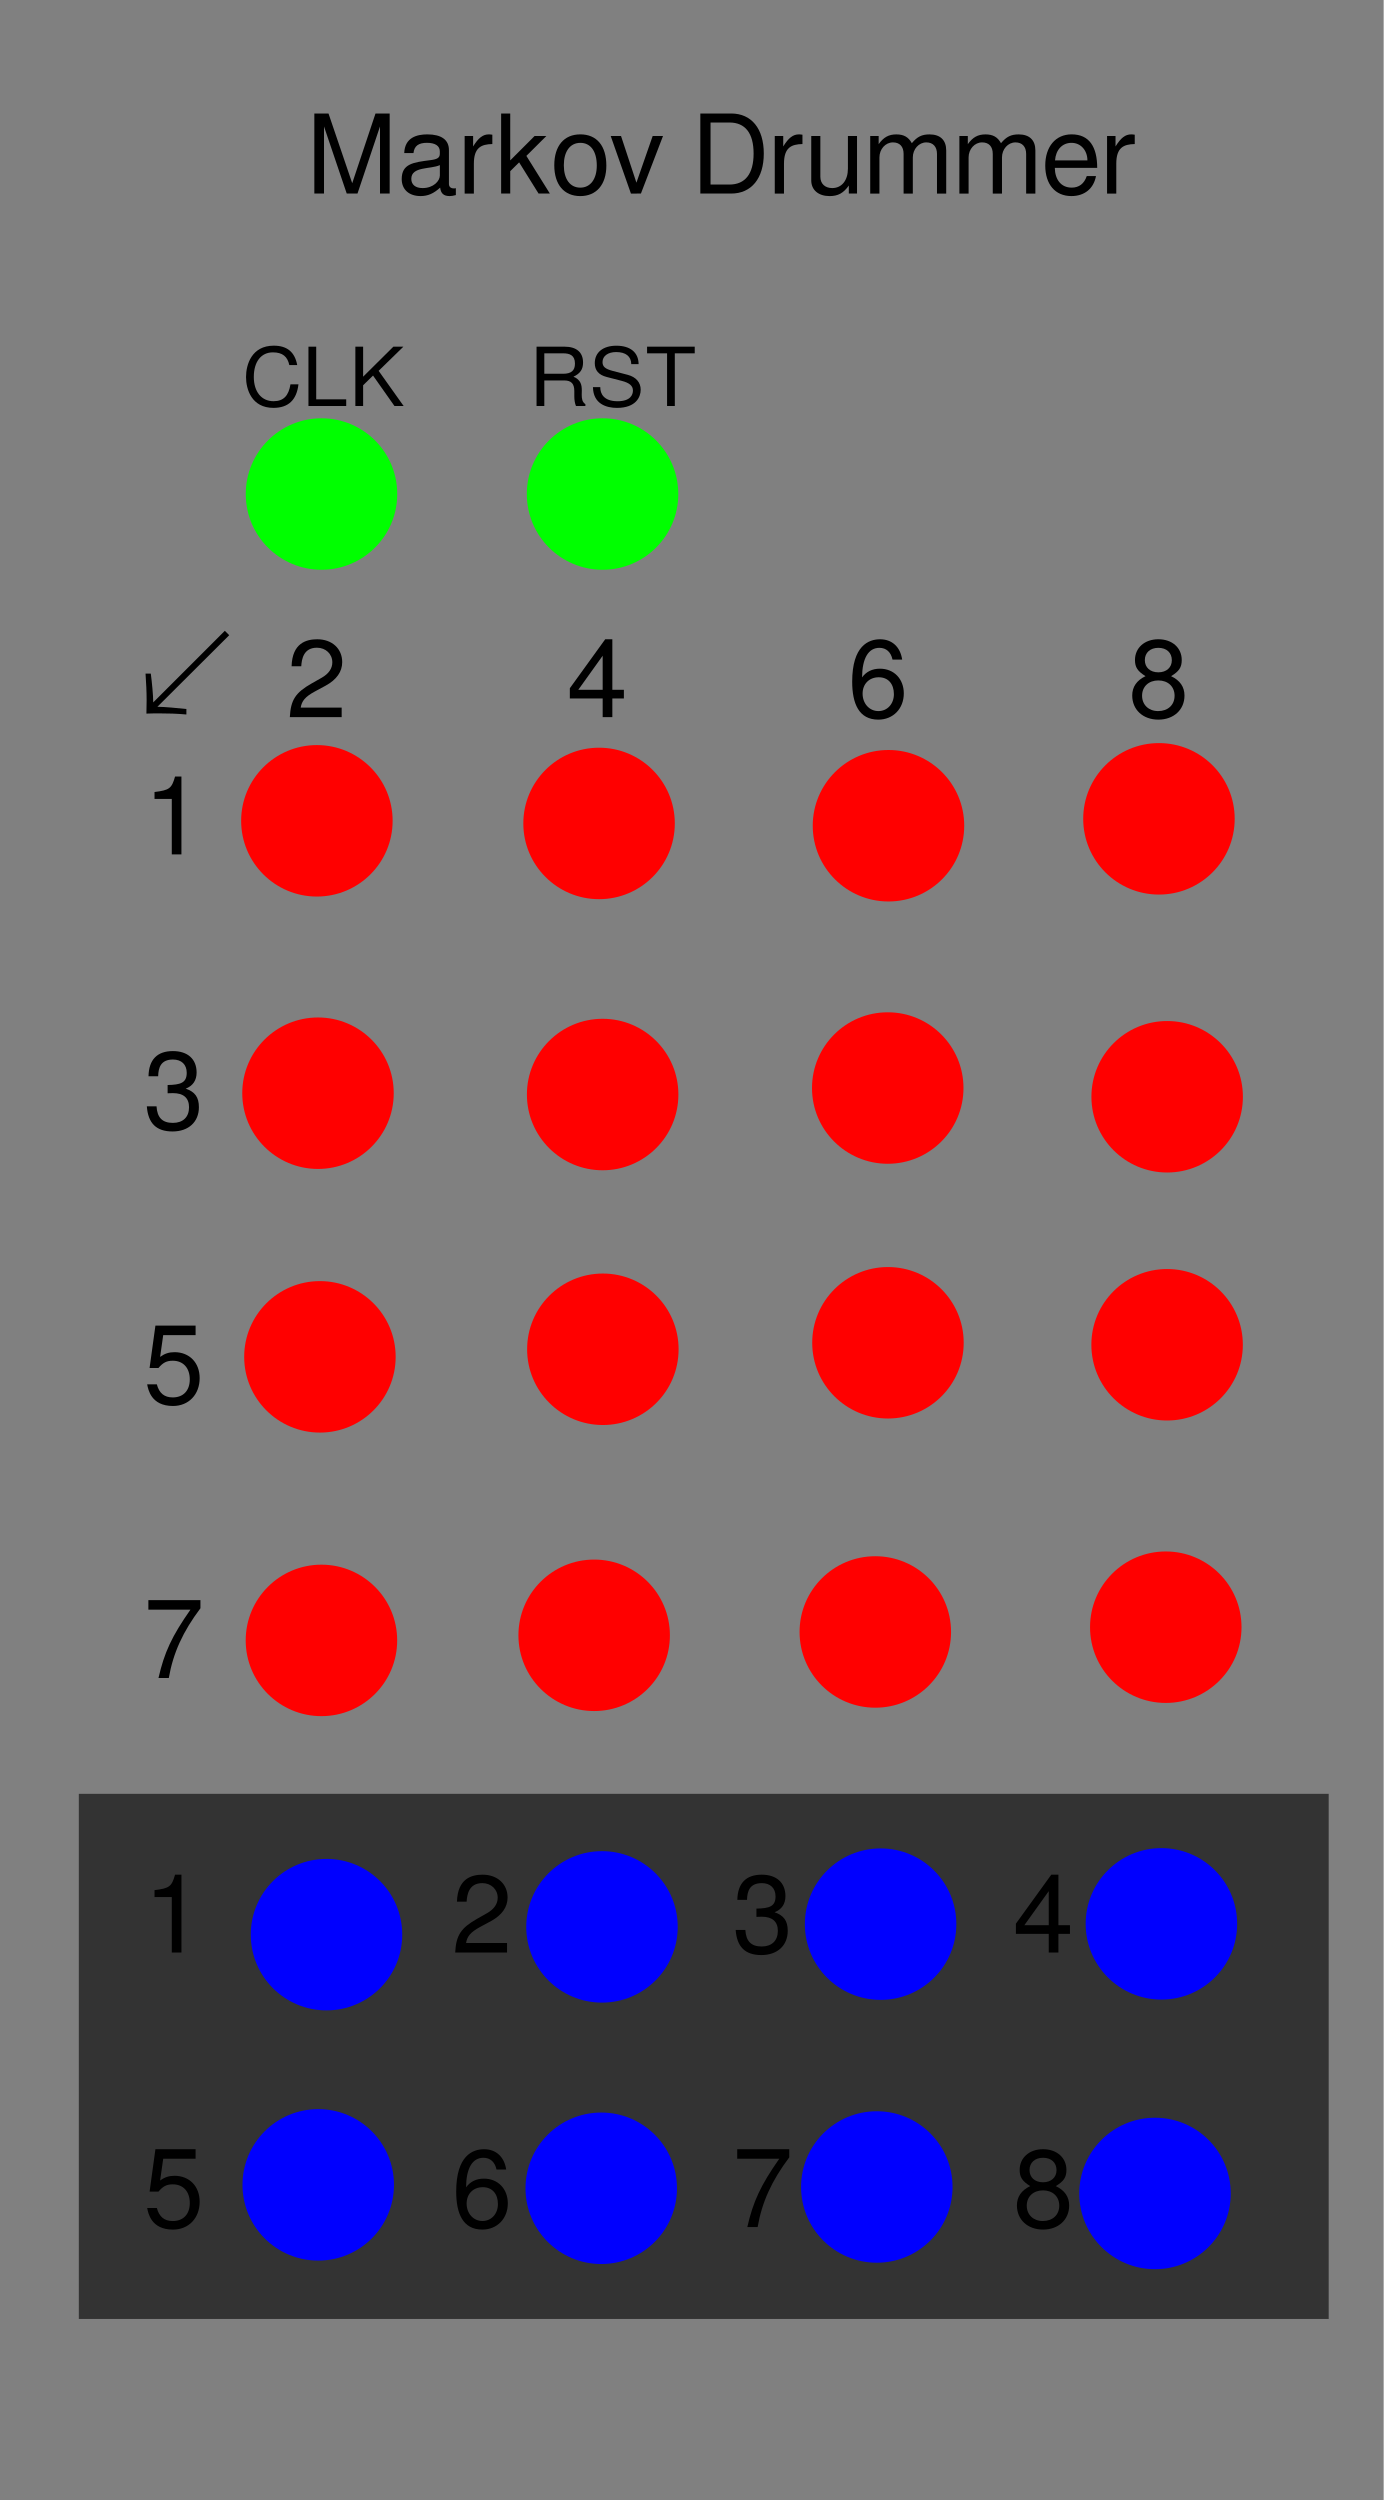
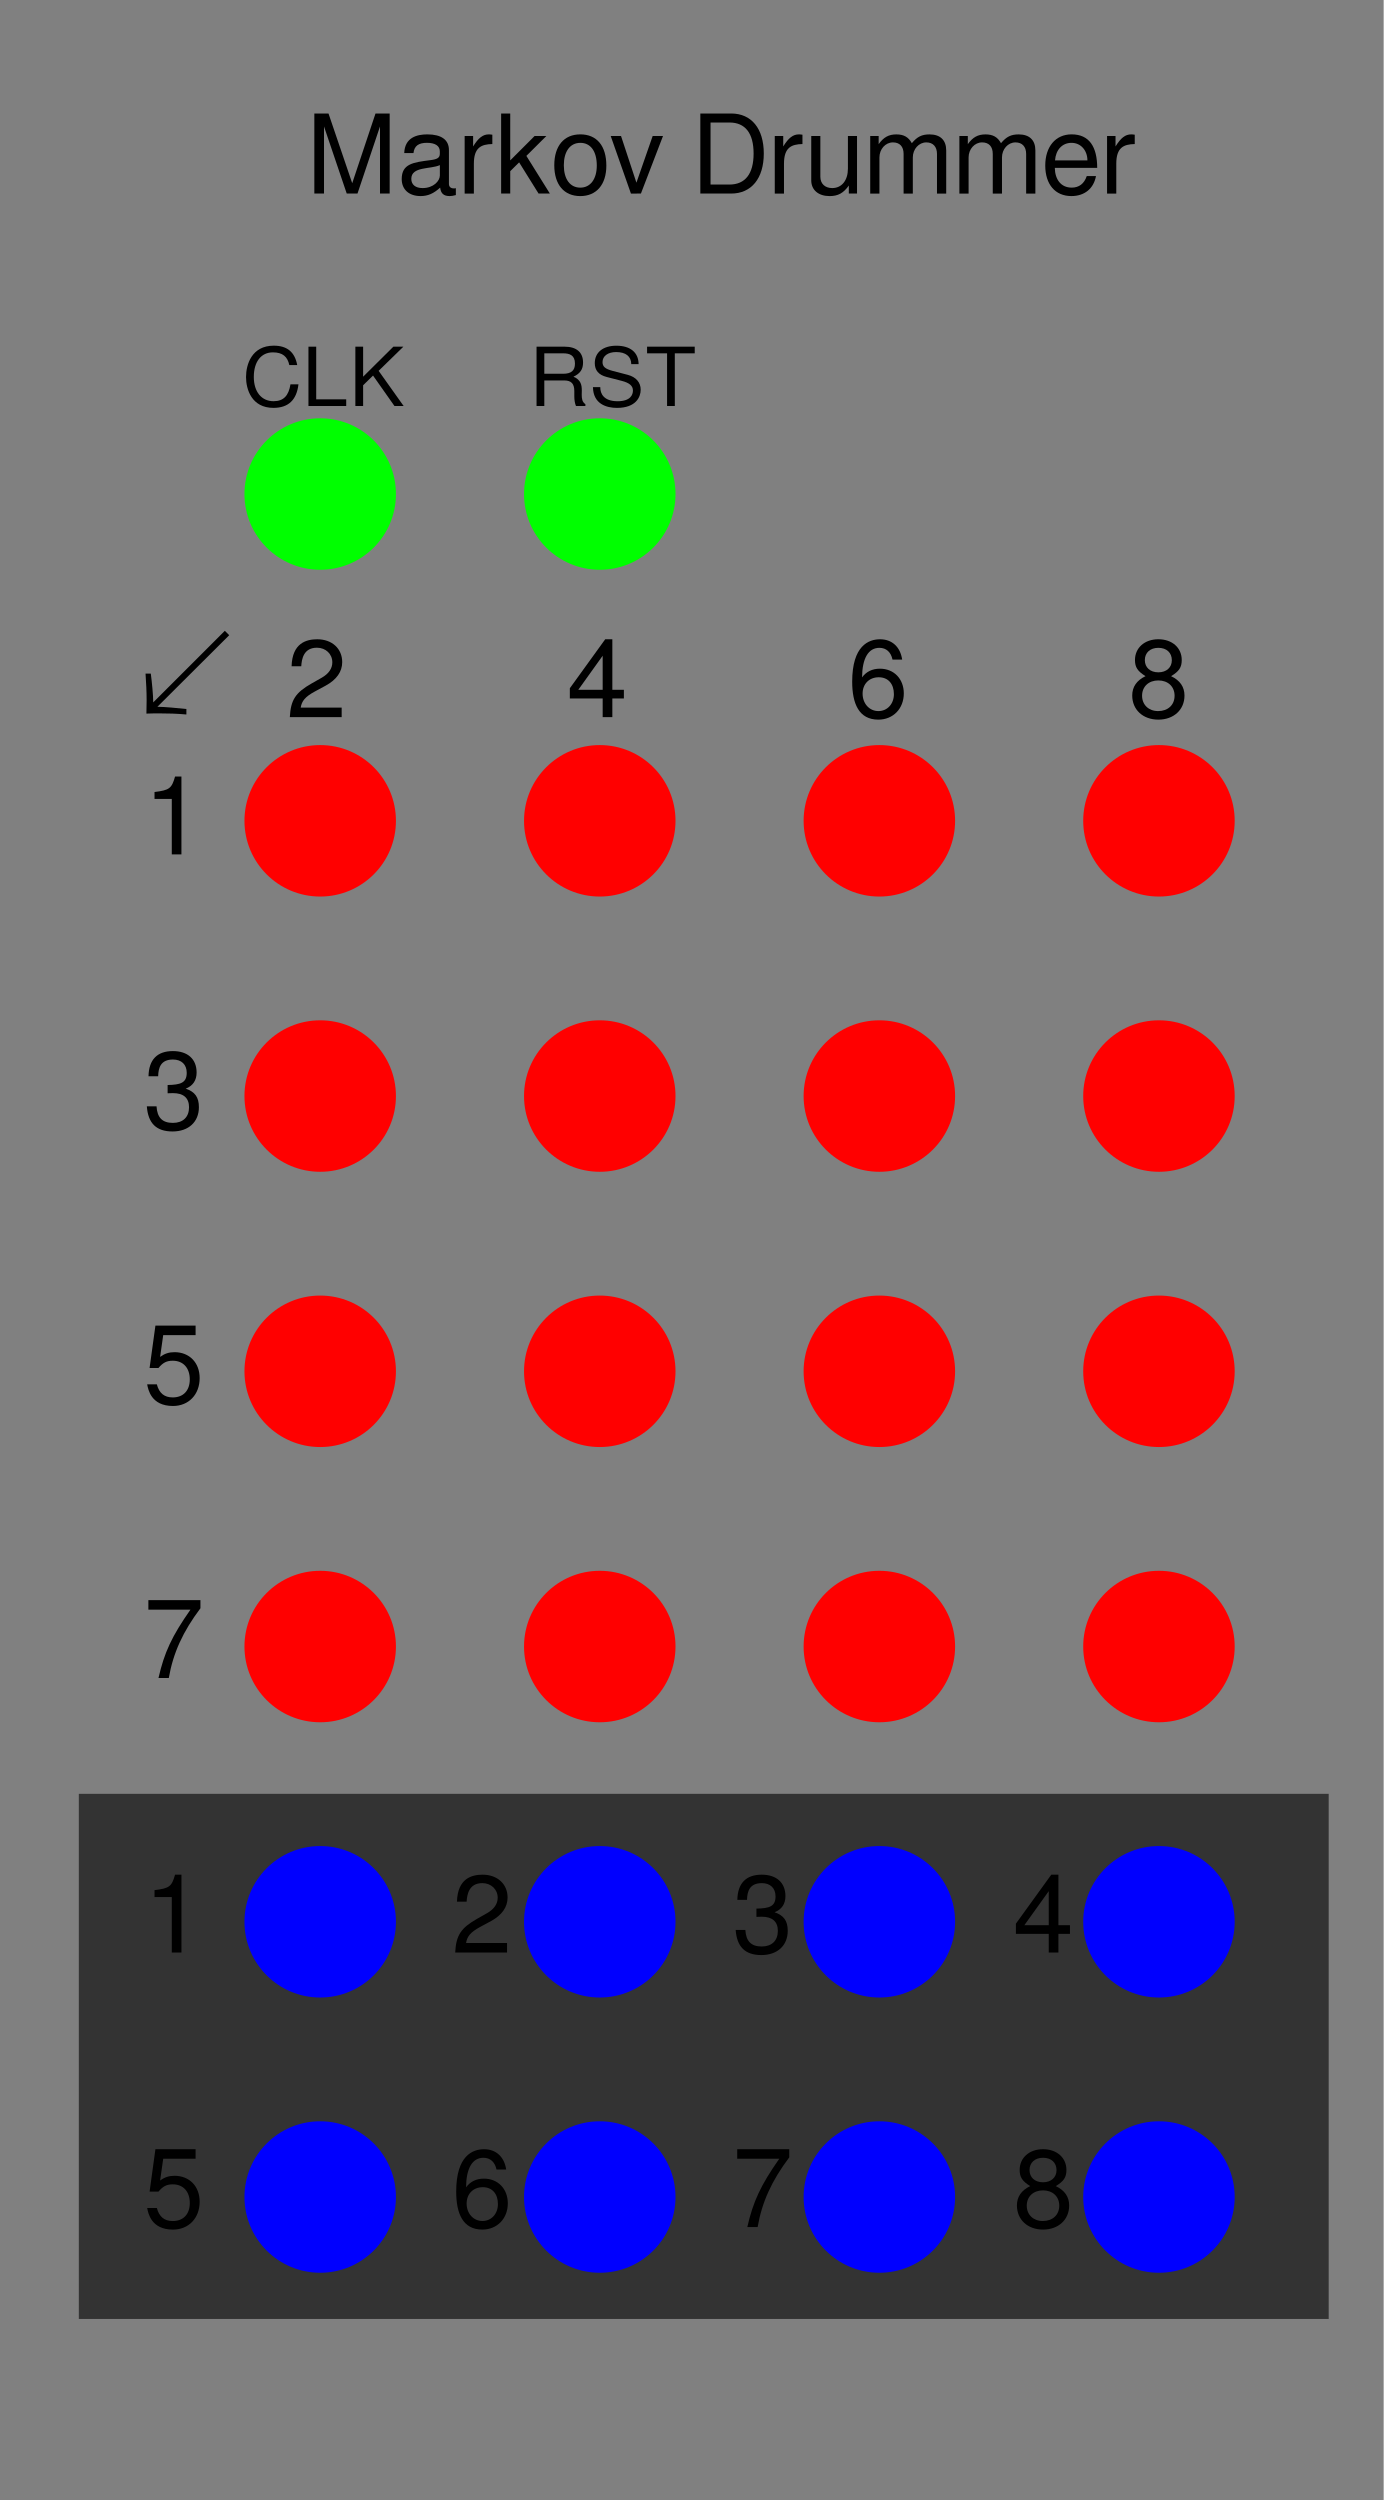
<svg xmlns="http://www.w3.org/2000/svg" width="71.12mm" height="128.5mm" viewBox="0 0 71.12 128.5" version="1.1" id="svg5">
  <defs id="defs2" />
  <g id="layer1">
    <rect style="fill:#808080;stroke-width:0.173" id="rect251" width="71.12" height="128.5" x="8.8817842e-15" y="5.3290705e-15" />
    <rect style="fill:#333333;stroke-width:0.429" id="rect1809" width="64.244" height="26.992" x="4.051" y="92.203" />
    <g aria-label="Markov Drummer" id="text646" style="font-size:5.644px;stroke-width:0.265">
      <path d="m 18.375,9.949 1.157,-3.449 v 3.449 h 0.497 V 5.834 h -0.728 l -1.197,3.584 -1.219,-3.584 h -0.728 v 4.115 h 0.497 v -3.449 l 1.168,3.449 z" id="path1163" />
      <path d="m 20.779,7.866 h 0.474 c 0.04,-0.361 0.254,-0.525 0.694,-0.525 0.423,0 0.66,0.158 0.66,0.44 v 0.124 c 0,0.198 -0.119,0.282 -0.491,0.327 -0.864,0.113 -1.468,0.181 -1.468,0.971 0,0.536 0.373,0.875 0.971,0.875 0.373,0 0.672,-0.13 1.005,-0.435 0.034,0.299 0.181,0.435 0.485,0.435 0.096,0 0.169,-0.011 0.322,-0.051 V 9.673 c -0.051,0.011 -0.073,0.011 -0.102,0.011 -0.164,0 -0.254,-0.085 -0.254,-0.231 V 7.714 c 0,-0.525 -0.384,-0.807 -1.112,-0.807 -0.531,0 -1.157,0.158 -1.185,0.96 z m 0.943,1.801 c -0.367,0 -0.581,-0.175 -0.581,-0.474 0,-0.649 0.988,-0.485 1.468,-0.706 v 0.531 c 0,0.282 -0.327,0.649 -0.886,0.649 z" id="path1165" />
      <path d="M 25.306,7.404 V 6.924 c -0.079,-0.011 -0.119,-0.017 -0.181,-0.017 -0.305,0 -0.536,0.181 -0.807,0.621 V 6.992 h -0.435 v 2.958 h 0.474 V 8.414 c 0,-0.83 0.378,-0.999 0.948,-1.01 z" id="path1167" />
      <path d="m 26.226,5.834 h -0.468 v 4.115 h 0.468 V 8.798 l 0.457,-0.452 0.999,1.603 h 0.581 l -1.208,-1.936 1.027,-1.022 h -0.604 l -1.253,1.253 z" id="path1169" />
      <path d="m 29.822,6.907 c -0.83,0 -1.332,0.593 -1.332,1.586 0,0.993 0.497,1.586 1.338,1.586 0.83,0 1.338,-0.593 1.338,-1.564 0,-1.022 -0.491,-1.609 -1.343,-1.609 z m 0.006,0.435 c 0.531,0 0.847,0.435 0.847,1.168 0,0.694 -0.327,1.135 -0.847,1.135 -0.525,0 -0.847,-0.435 -0.847,-1.151 0,-0.711 0.322,-1.151 0.847,-1.151 z" id="path1171" />
      <path d="M 32.943,9.949 34.078,6.992 H 33.547 L 32.712,9.39 31.921,6.992 H 31.391 l 1.039,2.958 z" id="path1173" />
      <path d="m 35.997,9.949 h 1.586 c 1.039,0 1.676,-0.779 1.676,-2.06 0,-1.276 -0.632,-2.055 -1.676,-2.055 H 35.997 Z M 36.522,9.486 V 6.297 h 0.971 c 0.813,0 1.242,0.548 1.242,1.597 0,1.039 -0.429,1.592 -1.242,1.592 z" id="path1175" />
      <path d="M 41.246,7.404 V 6.924 c -0.079,-0.011 -0.119,-0.017 -0.181,-0.017 -0.305,0 -0.536,0.181 -0.807,0.621 V 6.992 h -0.435 v 2.958 h 0.474 V 8.414 c 0,-0.83 0.378,-0.999 0.948,-1.01 z" id="path1177" />
      <path d="M 44.051,9.949 V 6.992 h -0.468 v 1.676 c 0,0.604 -0.316,0.999 -0.807,0.999 -0.373,0 -0.61,-0.226 -0.61,-0.581 V 6.992 h -0.468 v 2.28 c 0,0.491 0.367,0.807 0.943,0.807 0.435,0 0.711,-0.152 0.988,-0.542 v 0.412 z" id="path1179" />
      <path d="m 44.729,6.992 v 2.958 h 0.474 V 8.092 c 0,-0.429 0.31,-0.773 0.694,-0.773 0.35,0 0.548,0.214 0.548,0.593 v 2.038 h 0.474 V 8.092 c 0,-0.429 0.31,-0.773 0.694,-0.773 0.344,0 0.548,0.22 0.548,0.593 v 2.038 h 0.474 v -2.218 c 0,-0.531 -0.305,-0.824 -0.858,-0.824 -0.395,0 -0.632,0.119 -0.909,0.452 -0.175,-0.316 -0.412,-0.452 -0.796,-0.452 -0.395,0 -0.655,0.147 -0.909,0.502 V 6.992 Z" id="path1181" />
      <path d="m 49.312,6.992 v 2.958 h 0.474 V 8.092 c 0,-0.429 0.31,-0.773 0.694,-0.773 0.35,0 0.548,0.214 0.548,0.593 v 2.038 h 0.474 V 8.092 c 0,-0.429 0.31,-0.773 0.694,-0.773 0.344,0 0.548,0.22 0.548,0.593 v 2.038 h 0.474 v -2.218 c 0,-0.531 -0.305,-0.824 -0.858,-0.824 -0.395,0 -0.632,0.119 -0.909,0.452 -0.175,-0.316 -0.412,-0.452 -0.796,-0.452 -0.395,0 -0.655,0.147 -0.909,0.502 V 6.992 Z" id="path1183" />
      <path d="m 56.396,8.628 c 0,-1.072 -0.401,-1.722 -1.315,-1.722 -0.824,0 -1.355,0.632 -1.355,1.603 0,0.971 0.514,1.569 1.343,1.569 0.677,0 1.146,-0.384 1.264,-1.027 h -0.474 c -0.13,0.389 -0.395,0.593 -0.773,0.593 -0.548,0 -0.858,-0.412 -0.869,-1.016 z M 54.228,8.245 c 0.04,-0.548 0.373,-0.903 0.847,-0.903 0.485,0 0.818,0.395 0.818,0.903 z" id="path1185" />
      <path d="M 58.326,7.404 V 6.924 c -0.079,-0.011 -0.119,-0.017 -0.181,-0.017 -0.305,0 -0.536,0.181 -0.807,0.621 V 6.992 h -0.435 v 2.958 h 0.474 V 8.414 c 0,-0.83 0.378,-0.999 0.948,-1.01 z" id="path1187" />
    </g>
  </g>
  <g id="layer2" style="display:inline">
-     <circle style="display:inline;fill:#0000ff;stroke-width:0.265" id="path2787-83-7-1-3" cx="59.367" cy="112.744" r="3.893" />
-     <circle style="display:inline;fill:#0000ff;stroke-width:0.265" id="path2787-83-5-7" cx="45.068" cy="112.411" r="3.893" />
-     <circle style="display:inline;fill:#0000ff;stroke-width:0.265" id="path2787-83-7-1" cx="30.904" cy="112.478" r="3.893" />
-     <circle style="display:inline;fill:#0000ff;stroke-width:0.265" id="path2787-8-0" cx="16.357" cy="112.302" r="3.893" />
-     <circle style="display:inline;fill:#0000ff;stroke-width:0.265" id="path2787-83-6" cx="59.696" cy="98.886" r="3.893" />
-     <circle style="display:inline;fill:#0000ff;stroke-width:0.265" id="path2787-7" cx="45.263" cy="98.901" r="3.893" />
-     <circle style="display:inline;fill:#0000ff;stroke-width:0.265" id="path2787-7-3" cx="30.942" cy="99.042" r="3.893" />
-     <circle style="display:inline;fill:#0000ff;stroke-width:0.265" id="path2787-7-6" cx="16.782" cy="99.441" r="3.893" />
-     <circle style="display:inline;fill:#ff0000;stroke-width:0.265" id="path2787-83-5" cx="59.921" cy="83.638" r="3.893" />
-     <circle style="display:inline;fill:#ff0000;stroke-width:0.265" id="path2787-83-7" cx="44.991" cy="83.883" r="3.893" />
-     <circle style="display:inline;fill:#ff0000;stroke-width:0.265" id="path2787-83" cx="30.54" cy="84.055" r="3.893" />
-     <circle style="display:inline;fill:#ff0000;stroke-width:0.265" id="path2787-83-75" cx="16.522" cy="84.317" r="3.893" />
-     <circle style="display:inline;fill:#ff0000;stroke-width:0.265" id="path2787-83-3" cx="16.444" cy="69.742" r="3.893" />
-     <circle style="display:inline;fill:#ff0000;stroke-width:0.265" id="path2787-83-56" cx="30.987" cy="69.353" r="3.893" />
-     <circle style="display:inline;fill:#ff0000;stroke-width:0.265" id="path2787-83-2" cx="45.641" cy="69.019" r="3.893" />
-     <circle style="display:inline;fill:#ff0000;stroke-width:0.265" id="path2787-83-3-2" cx="16.345" cy="56.191" r="3.893" />
-     <circle style="display:inline;fill:#ff0000;stroke-width:0.265" id="path2787-83-56-7" cx="30.976" cy="56.259" r="3.893" />
-     <circle style="display:inline;fill:#ff0000;stroke-width:0.265" id="path2787-83-2-0" cx="45.63" cy="55.925" r="3.893" />
-     <circle style="display:inline;fill:#ff0000;stroke-width:0.265" id="path2787-83-9" cx="59.989" cy="69.121" r="3.893" />
-     <circle style="display:inline;fill:#ff0000;stroke-width:0.265" id="path2787-83-1" cx="59.992" cy="56.374" r="3.893" />
-     <circle style="display:inline;fill:#ff0000;stroke-width:0.265" id="path2787-83-3-2-9" cx="16.288" cy="42.19" r="3.893" />
-     <circle style="display:inline;fill:#ff0000;stroke-width:0.265" id="path2787-83-56-7-3" cx="30.792" cy="42.325" r="3.893" />
-     <circle style="display:inline;fill:#ff0000;stroke-width:0.265" id="path2787-83-2-0-6" cx="45.668" cy="42.443" r="3.893" />
-     <circle style="display:inline;fill:#ff0000;stroke-width:0.265" id="path2787-83-1-0" cx="59.57" cy="42.088" r="3.893" />
-     <circle style="display:inline;fill:#00ff00;stroke-width:0.265" id="path2787-0" cx="30.971" cy="25.393" r="3.893" />
-     <circle style="display:inline;fill:#00ff00;stroke-width:0.265" id="path2787" cx="16.525" cy="25.393" r="3.893" />
+     <circle style="display:inline;fill:#0000ff;stroke-width:0.265" id="path2787-83-7-1-3" cx="59.57" cy="112.927" r="3.893" />
+     <circle style="display:inline;fill:#0000ff;stroke-width:0.265" id="path2787-83-5-7" cx="45.199" cy="112.927" r="3.893" />
+     <circle style="display:inline;fill:#0000ff;stroke-width:0.265" id="path2787-83-7-1" cx="30.828" cy="112.927" r="3.893" />
+     <circle style="display:inline;fill:#0000ff;stroke-width:0.265" id="path2787-8-0" cx="16.458" cy="112.927" r="3.893" />
+     <circle style="display:inline;fill:#0000ff;stroke-width:0.265" id="path2787-83-6" cx="59.57" cy="98.78" r="3.893" />
+     <circle style="display:inline;fill:#0000ff;stroke-width:0.265" id="path2787-7" cx="45.199" cy="98.78" r="3.893" />
+     <circle style="display:inline;fill:#0000ff;stroke-width:0.265" id="path2787-7-3" cx="30.828" cy="98.78" r="3.893" />
+     <circle style="display:inline;fill:#0000ff;stroke-width:0.265" id="path2787-7-6" cx="16.458" cy="98.78" r="3.893" />
+     <circle style="display:inline;fill:#ff0000;stroke-width:0.265" id="path2787-83-5" cx="59.57" cy="84.632" r="3.893" />
+     <circle style="display:inline;fill:#ff0000;stroke-width:0.265" id="path2787-83-7" cx="45.199" cy="84.632" r="3.893" />
+     <circle style="display:inline;fill:#ff0000;stroke-width:0.265" id="path2787-83" cx="30.828" cy="84.632" r="3.893" />
+     <circle style="display:inline;fill:#ff0000;stroke-width:0.265" id="path2787-83-75" cx="16.458" cy="84.632" r="3.893" />
+     <circle style="display:inline;fill:#ff0000;stroke-width:0.265" id="path2787-83-3" cx="16.458" cy="70.485" r="3.893" />
+     <circle style="display:inline;fill:#ff0000;stroke-width:0.265" id="path2787-83-56" cx="30.828" cy="70.485" r="3.893" />
+     <circle style="display:inline;fill:#ff0000;stroke-width:0.265" id="path2787-83-2" cx="45.199" cy="70.485" r="3.893" />
+     <circle style="display:inline;fill:#ff0000;stroke-width:0.265" id="path2787-83-3-2" cx="16.458" cy="56.337" r="3.893" />
+     <circle style="display:inline;fill:#ff0000;stroke-width:0.265" id="path2787-83-56-7" cx="30.828" cy="56.337" r="3.893" />
+     <circle style="display:inline;fill:#ff0000;stroke-width:0.265" id="path2787-83-2-0" cx="45.199" cy="56.337" r="3.893" />
+     <circle style="display:inline;fill:#ff0000;stroke-width:0.265" id="path2787-83-9" cx="59.57" cy="70.485" r="3.893" />
+     <circle style="display:inline;fill:#ff0000;stroke-width:0.265" id="path2787-83-1" cx="59.57" cy="56.337" r="3.893" />
+     <circle style="display:inline;fill:#ff0000;stroke-width:0.265" id="path2787-83-3-2-9" cx="16.458" cy="42.19" r="3.893" />
+     <circle style="display:inline;fill:#ff0000;stroke-width:0.265" id="path2787-83-56-7-3" cx="30.828" cy="42.19" r="3.893" />
+     <circle style="display:inline;fill:#ff0000;stroke-width:0.265" id="path2787-83-2-0-6" cx="45.199" cy="42.19" r="3.893" />
+     <circle style="display:inline;fill:#ff0000;stroke-width:0.265" id="path2787-83-1-0" cx="59.57" cy="42.19" r="3.893" />
+     <circle style="display:inline;fill:#00ff00;stroke-width:0.265" id="path2787-0" cx="30.828" cy="25.393" r="3.893" />
+     <circle style="display:inline;fill:#00ff00;stroke-width:0.265" id="path2787" cx="16.458" cy="25.393" r="3.893" />
    <g aria-label="↙  2        4        6        8 1  3  5  7  1         2        3        4  5         6        7        8" id="text1000" style="font-size:5.644px;stroke-width:0.265" transform="translate(-0.474471,-6.041437)">
      <path d="m 12.03,38.465 -3.68,3.68 v -0.023 c 0,-0.327 -0.068,-1.039 -0.124,-1.456 H 7.955 c 0.034,0.508 0.056,0.926 0.056,1.366 0,0.214 -0.011,0.44 -0.011,0.689 0.248,-0.011 0.474,-0.011 0.689,-0.011 0.44,0 0.858,0.011 1.366,0.056 V 42.484 C 9.625,42.439 8.914,42.371 8.598,42.371 H 8.564 L 12.256,38.691 Z" id="path1128" />
      <path d="m 15.462,40.288 h 0.497 c 0.023,-0.373 0.119,-0.954 0.807,-0.954 0.452,0 0.79,0.322 0.79,0.751 0,0.316 -0.186,0.587 -0.542,0.79 L 16.495,41.169 c -0.835,0.474 -1.078,0.852 -1.123,1.733 h 2.664 v -0.491 h -2.105 c 0.051,-0.327 0.22,-0.553 0.722,-0.824 l 0.564,-0.305 c 0.559,-0.305 0.847,-0.717 0.847,-1.208 0,-0.694 -0.525,-1.174 -1.281,-1.174 -0.548,0 -1.287,0.181 -1.321,1.389 z" id="path1130" />
      <path d="m 31.452,41.942 v 0.96 h 0.497 v -0.96 h 0.593 v -0.446 h -0.593 v -2.596 h -0.367 l -1.818,2.517 v 0.525 z m 0,-0.446 h -1.253 l 1.253,-1.75 z" id="path1132" />
      <path d="m 44.277,41.078 c 0,1.129 0.344,1.953 1.343,1.953 0.762,0 1.31,-0.564 1.31,-1.349 0,-0.745 -0.508,-1.27 -1.225,-1.27 -0.395,0 -0.706,0.152 -0.92,0.446 0.006,-0.976 0.322,-1.518 0.892,-1.518 0.35,0 0.593,0.22 0.672,0.604 h 0.497 c -0.096,-0.655 -0.525,-1.044 -1.135,-1.044 -0.587,0 -1.434,0.327 -1.434,2.179 z M 45.642,40.853 c 0.48,0 0.779,0.333 0.779,0.869 0,0.502 -0.339,0.869 -0.796,0.869 -0.463,0 -0.813,-0.384 -0.813,-0.897 0,-0.497 0.339,-0.841 0.83,-0.841 z" id="path1134" />
      <path d="m 60.668,40.796 c 0.412,-0.248 0.548,-0.452 0.548,-0.83 0,-0.627 -0.491,-1.067 -1.202,-1.067 -0.706,0 -1.202,0.44 -1.202,1.067 0,0.373 0.135,0.576 0.542,0.83 -0.457,0.22 -0.683,0.553 -0.683,0.993 0,0.734 0.553,1.242 1.343,1.242 0.79,0 1.343,-0.508 1.343,-1.236 0,-0.446 -0.226,-0.779 -0.689,-0.999 z m -0.655,-1.456 c 0.423,0 0.694,0.248 0.694,0.638 0,0.373 -0.277,0.621 -0.694,0.621 -0.418,0 -0.694,-0.248 -0.694,-0.627 0,-0.384 0.277,-0.632 0.694,-0.632 z m 0,1.676 c 0.497,0 0.835,0.316 0.835,0.785 0,0.474 -0.339,0.79 -0.847,0.79 -0.485,0 -0.824,-0.322 -0.824,-0.79 0,-0.468 0.339,-0.785 0.835,-0.785 z" id="path1136" />
      <path d="m 9.304,47.107 v 2.85 H 9.8 V 45.955 H 9.473 c -0.175,0.615 -0.288,0.7 -1.056,0.796 v 0.356 z" id="path1138" />
      <path d="m 9.366,60.501 c 0.44,0 0.706,0.26 0.706,0.683 0,0.519 -0.322,0.615 -0.982,0.627 v 0.423 h 0.062 l 0.209,-0.006 c 0.548,0 0.83,0.248 0.83,0.728 0,0.502 -0.31,0.802 -0.83,0.802 -0.542,0 -0.807,-0.271 -0.841,-0.852 H 8.022 c 0.062,0.869 0.485,1.293 1.321,1.293 0.824,0 1.355,-0.491 1.355,-1.247 0,-0.508 -0.198,-0.79 -0.677,-0.954 0.373,-0.147 0.559,-0.429 0.559,-0.83 0,-0.689 -0.457,-1.101 -1.219,-1.101 -0.807,0 -1.236,0.44 -1.253,1.293 H 8.604 C 8.615,60.924 8.734,60.501 9.366,60.501 Z" id="path1140" />
      <path d="M 10.528,74.177 H 8.463 L 8.163,76.356 h 0.457 c 0.231,-0.277 0.423,-0.373 0.734,-0.373 0.536,0 0.875,0.367 0.875,0.96 0,0.576 -0.333,0.926 -0.875,0.926 -0.435,0 -0.7,-0.22 -0.818,-0.672 H 8.039 c 0.051,0.26 0.198,1.112 1.326,1.112 0.807,0 1.372,-0.587 1.372,-1.434 0,-0.79 -0.525,-1.332 -1.293,-1.332 -0.282,0 -0.508,0.073 -0.739,0.243 l 0.158,-1.118 h 1.665 z" id="path1142" />
      <path d="M 10.777,88.288 H 8.101 v 0.491 H 10.263 C 9.309,90.14 8.92,90.975 8.621,92.29 H 9.151 C 9.371,91.009 9.874,89.908 10.777,88.706 Z" id="path1144" />
      <path d="m 9.304,103.551 v 2.85 h 0.497 v -4.002 H 9.473 c -0.175,0.615 -0.288,0.7 -1.056,0.796 v 0.356 z" id="path1146" />
      <path d="m 23.962,103.788 h 0.497 c 0.023,-0.373 0.119,-0.954 0.807,-0.954 0.452,0 0.79,0.322 0.79,0.751 0,0.316 -0.186,0.587 -0.542,0.79 l -0.519,0.294 c -0.835,0.474 -1.078,0.852 -1.123,1.733 h 2.664 v -0.491 h -2.105 c 0.051,-0.327 0.22,-0.553 0.722,-0.824 l 0.564,-0.305 c 0.559,-0.305 0.847,-0.717 0.847,-1.208 0,-0.694 -0.525,-1.174 -1.281,-1.174 -0.548,0 -1.287,0.181 -1.321,1.389 z" id="path1148" />
      <path d="m 39.631,102.834 c 0.44,0 0.706,0.26 0.706,0.683 0,0.519 -0.322,0.615 -0.982,0.627 v 0.423 h 0.062 l 0.209,-0.006 c 0.548,0 0.83,0.248 0.83,0.728 0,0.502 -0.31,0.802 -0.83,0.802 -0.542,0 -0.807,-0.271 -0.841,-0.852 H 38.288 c 0.062,0.869 0.485,1.293 1.321,1.293 0.824,0 1.355,-0.491 1.355,-1.247 0,-0.508 -0.198,-0.79 -0.677,-0.954 0.373,-0.147 0.559,-0.429 0.559,-0.83 0,-0.689 -0.457,-1.101 -1.219,-1.101 -0.807,0 -1.236,0.44 -1.253,1.293 h 0.497 c 0.011,-0.435 0.13,-0.858 0.762,-0.858 z" id="path1150" />
      <path d="m 54.38,105.442 v 0.96 h 0.497 v -0.96 h 0.593 v -0.446 h -0.593 v -2.596 h -0.367 l -1.818,2.517 v 0.525 z m 0,-0.446 h -1.253 l 1.253,-1.75 z" id="path1152" />
      <path d="M 10.528,116.511 H 8.463 l -0.299,2.179 h 0.457 c 0.231,-0.277 0.423,-0.373 0.734,-0.373 0.536,0 0.875,0.367 0.875,0.96 0,0.576 -0.333,0.926 -0.875,0.926 -0.435,0 -0.7,-0.22 -0.818,-0.672 H 8.039 c 0.051,0.26 0.198,1.112 1.326,1.112 0.807,0 1.372,-0.587 1.372,-1.434 0,-0.79 -0.525,-1.332 -1.293,-1.332 -0.282,0 -0.508,0.073 -0.739,0.243 l 0.158,-1.118 h 1.665 z" id="path1154" />
      <path d="m 23.923,118.689 c 0,1.129 0.344,1.953 1.343,1.953 0.762,0 1.31,-0.564 1.31,-1.349 0,-0.745 -0.508,-1.27 -1.225,-1.27 -0.395,0 -0.706,0.152 -0.92,0.446 0.006,-0.976 0.322,-1.518 0.892,-1.518 0.35,0 0.593,0.22 0.672,0.604 h 0.497 c -0.096,-0.655 -0.525,-1.044 -1.135,-1.044 -0.587,0 -1.434,0.327 -1.434,2.179 z m 1.366,-0.226 c 0.48,0 0.779,0.333 0.779,0.869 0,0.502 -0.339,0.869 -0.796,0.869 -0.463,0 -0.813,-0.384 -0.813,-0.897 0,-0.497 0.339,-0.841 0.83,-0.841 z" id="path1156" />
      <path d="m 41.042,116.511 h -2.675 v 0.491 h 2.162 c -0.954,1.36 -1.343,2.196 -1.643,3.511 h 0.531 c 0.22,-1.281 0.722,-2.382 1.626,-3.584 z" id="path1158" />
      <path d="m 54.741,118.407 c 0.412,-0.248 0.548,-0.452 0.548,-0.83 0,-0.627 -0.491,-1.067 -1.202,-1.067 -0.706,0 -1.202,0.44 -1.202,1.067 0,0.373 0.135,0.576 0.542,0.83 -0.457,0.22 -0.683,0.553 -0.683,0.993 0,0.734 0.553,1.242 1.343,1.242 0.79,0 1.343,-0.508 1.343,-1.236 0,-0.446 -0.226,-0.779 -0.689,-0.999 z m -0.655,-1.456 c 0.423,0 0.694,0.248 0.694,0.638 0,0.373 -0.277,0.621 -0.694,0.621 -0.418,0 -0.694,-0.248 -0.694,-0.627 0,-0.384 0.277,-0.632 0.694,-0.632 z m 0,1.676 c 0.497,0 0.835,0.316 0.835,0.785 0,0.474 -0.339,0.79 -0.847,0.79 -0.485,0 -0.824,-0.322 -0.824,-0.79 0,-0.468 0.339,-0.785 0.835,-0.785 z" id="path1160" />
    </g>
    <g aria-label="CLK      RST" transform="scale(1.011843,0.9882958)" id="text225" style="font-size:4.233px;stroke-width:0.261">
      <path d="m 12.498,19.609 c 0,0.631 0.279,1.604 1.393,1.604 0.754,0 1.177,-0.406 1.27,-1.223 h -0.406 c -0.093,0.584 -0.343,0.876 -0.859,0.876 -0.614,0 -1.003,-0.491 -1.003,-1.262 0,-0.792 0.373,-1.278 0.969,-1.278 0.5,0 0.745,0.229 0.834,0.66 h 0.402 c -0.123,-0.677 -0.512,-1.008 -1.19,-1.008 -1.126,0 -1.41,0.986 -1.41,1.63 z" id="path331" />
      <path d="m 16.063,18.03 h -0.394 v 3.086 h 1.918 v -0.347 h -1.524 z" id="path333" />
      <path d="m 18.446,20.037 0.504,-0.504 1.088,1.583 h 0.466 l -1.27,-1.829 1.257,-1.257 H 19.983 l -1.537,1.562 v -1.562 h -0.394 v 3.086 h 0.394 z" id="path335" />
      <path d="m 29.131,19.592 c 0.347,-0.169 0.487,-0.385 0.487,-0.737 0,-0.533 -0.334,-0.825 -0.94,-0.825 H 27.256 v 3.086 h 0.394 v -1.329 h 1.016 c 0.351,0 0.508,0.169 0.508,0.55 v 0.275 c 0,0.191 0.03,0.377 0.085,0.504 h 0.478 v -0.097 c -0.165,-0.11 -0.186,-0.288 -0.186,-0.487 0,-0.068 0.004,-0.144 0.004,-0.216 0,-0.279 -0.038,-0.559 -0.423,-0.724 z m 0.076,-0.682 c 0,0.364 -0.186,0.529 -0.605,0.529 h -0.952 v -1.063 h 0.952 c 0.33,0 0.605,0.093 0.605,0.533 z" id="path337" />
      <path d="m 31.366,20.867 c -0.699,0 -0.872,-0.398 -0.872,-0.711 v -0.021 h -0.373 c 0.013,0.876 0.686,1.079 1.219,1.079 0.965,0 1.206,-0.567 1.206,-0.944 0,-0.381 -0.237,-0.66 -0.656,-0.775 l -0.775,-0.207 c -0.373,-0.102 -0.508,-0.22 -0.508,-0.457 0,-0.313 0.275,-0.521 0.69,-0.521 0.491,0 0.766,0.224 0.77,0.627 h 0.373 c -0.004,-0.605 -0.419,-0.957 -1.13,-0.957 -0.677,0 -1.096,0.347 -1.096,0.906 0,0.377 0.199,0.614 0.605,0.72 l 0.766,0.203 c 0.389,0.102 0.567,0.258 0.567,0.5 0,0.22 -0.119,0.559 -0.787,0.559 z" id="path339" />
      <path d="m 34.279,18.377 h 1.012 v -0.347 h -2.421 v 0.347 h 1.016 v 2.739 h 0.394 z" id="path341" />
    </g>
  </g>
</svg>
